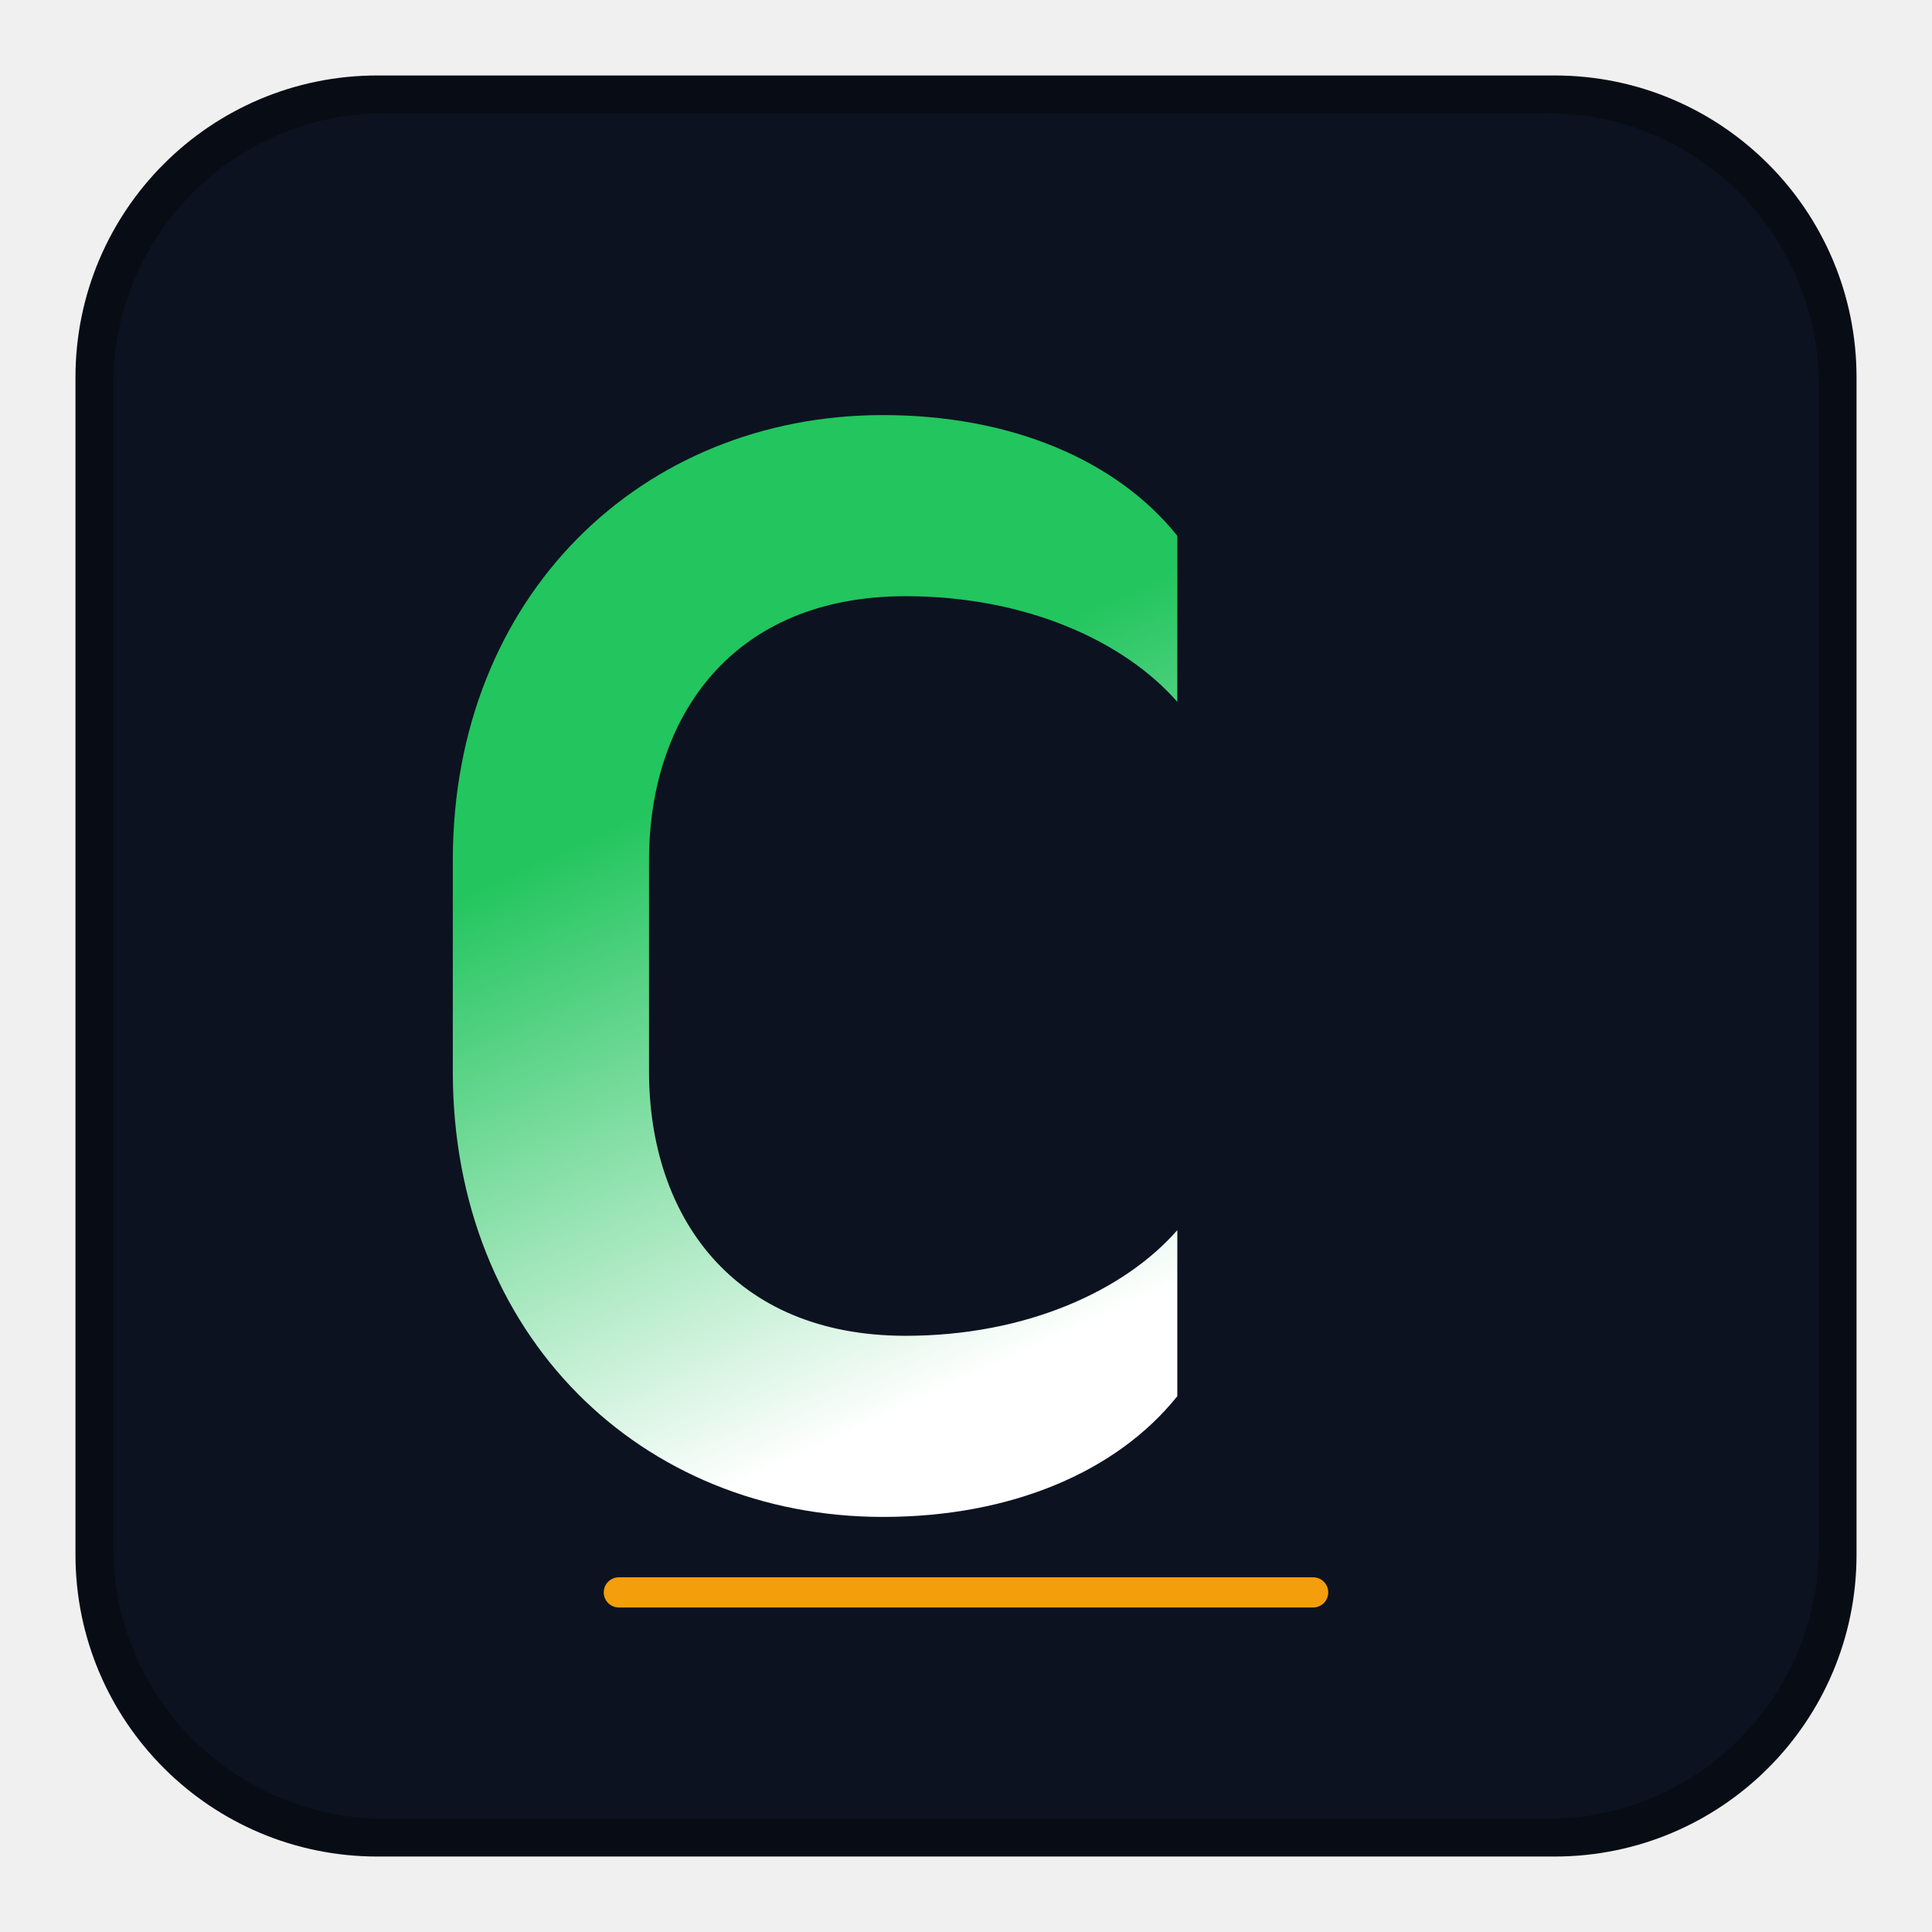
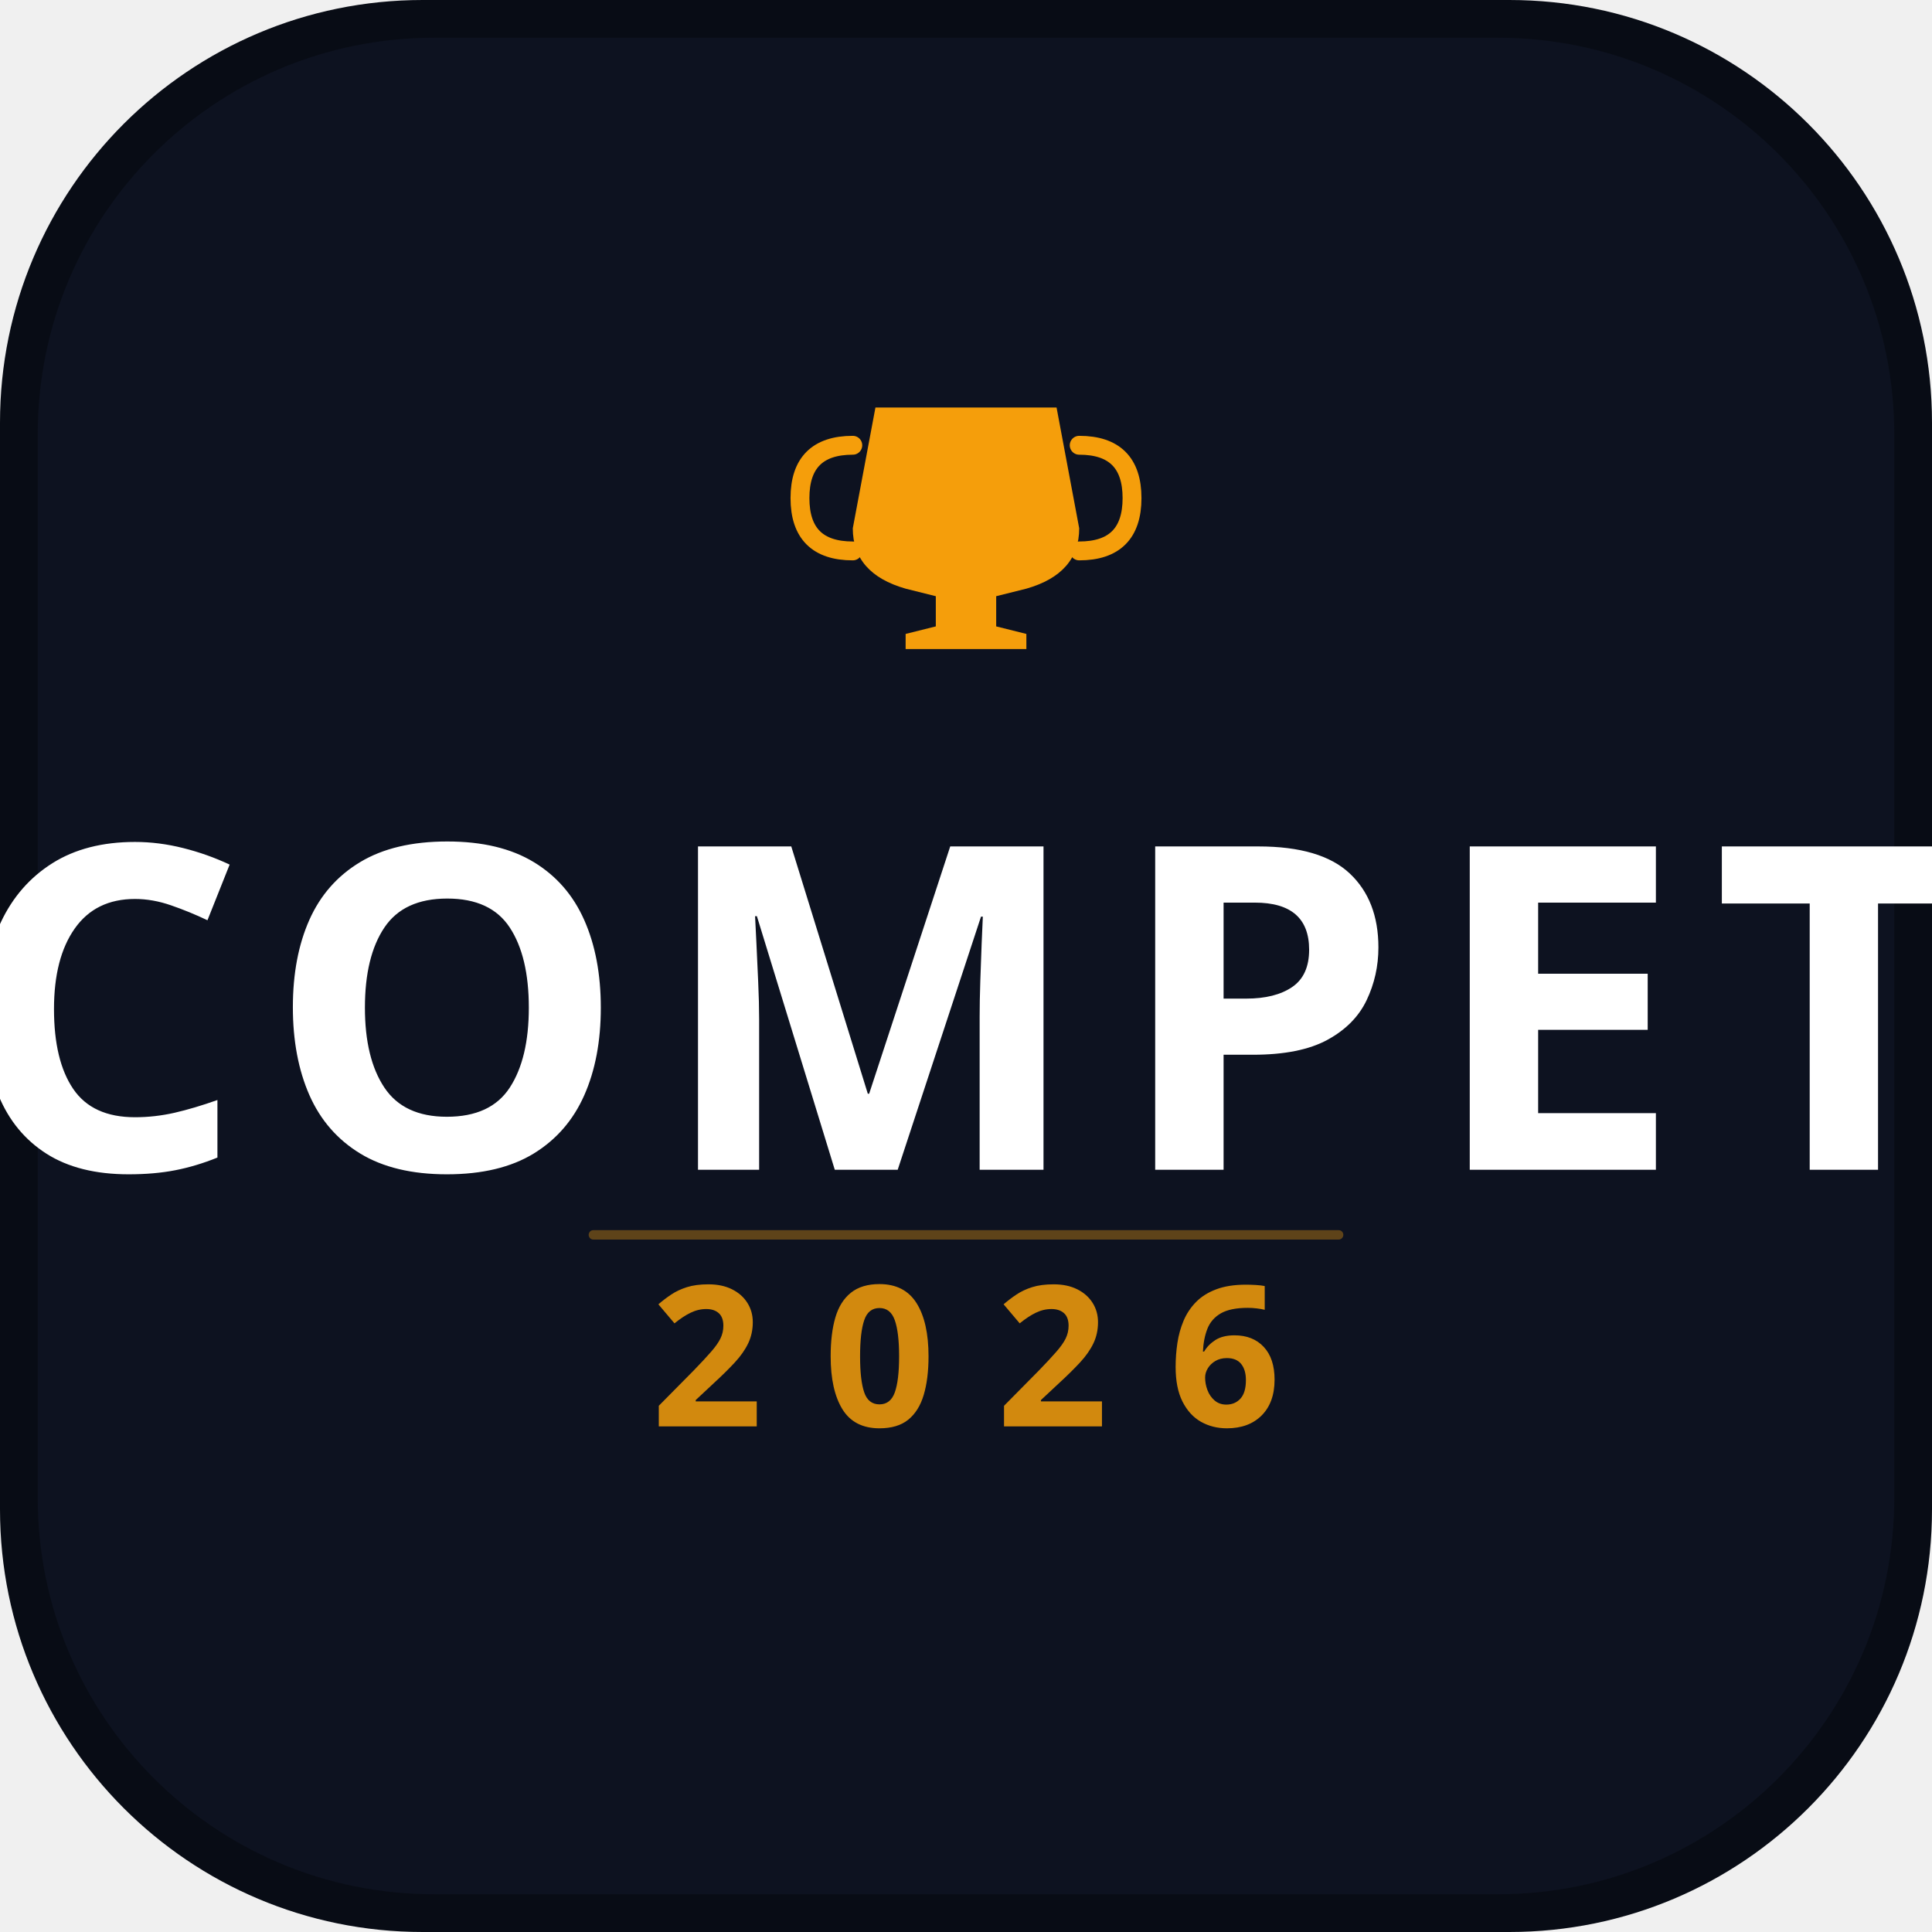
<svg xmlns="http://www.w3.org/2000/svg" viewBox="0 0 512 512" width="512" height="512">
-   <defs>
-     <linearGradient id="cGrad512" x1="0" y1="0" x2="0.3" y2="1">
-       <stop offset="0%" stop-color="#22c55e" />
-       <stop offset="40%" stop-color="#22c55e" />
-       <stop offset="100%" stop-color="#ffffff" />
-     </linearGradient>
-   </defs>
-   <rect x="20" y="20" width="472" height="472" rx="80" ry="80" fill="#080c15" />
-   <rect x="30" y="30" width="452" height="452" rx="72" ry="72" fill="#0d1220" />
-   <path d="     M 312 142     C 296 122, 268 110, 234 110     C 170 110, 120 158, 120 228     L 120 284     C 120 354, 170 402, 234 402     C 268 402, 296 390, 312 370     L 312 326     C 298 342, 272 354, 240 354     C 194 354, 172 322, 172 284     L 172 228     C 172 190, 194 158, 240 158     C 272 158, 298 170, 312 186     Z   " fill="url(#cGrad512)" />
-   <rect x="160" y="418" width="192" height="8" rx="4" fill="#f59e0b" />
+   <rect width="512" height="512" rx="112" fill="#080c15" />
+   <rect x="10" y="10" width="492" height="492" rx="105" fill="#0d1220" />
+   <g transform="translate(256, 148)">
+     <path d="M-24 -40 L-30 -8 Q-30 4 -16 8 L-8 10 L-8 18 L-16 20 L-16 24 L16 24 L16 20 L8 18 L8 10 L16 8 Q30 4 30 -8 L24 -40 Z" fill="#f59e0b" />
+     <path d="M-30 -30 Q-44 -30 -44 -16 Q-44 -2 -30 -2" fill="none" stroke="#f59e0b" stroke-width="5" stroke-linecap="round" />
+     <path d="M30 -30 Q44 -30 44 -16 Q44 -2 30 -2" fill="none" stroke="#f59e0b" stroke-width="5" stroke-linecap="round" />
+   </g>
+   <text x="256" y="310" text-anchor="middle" font-family="'Barlow Condensed','Arial Narrow',Impact,sans-serif" font-weight="700" font-size="120" fill="#ffffff" letter-spacing="8">COMPET</text>
+   <rect x="156" y="326" width="200" height="2.5" rx="1.25" fill="#f59e0b" opacity="0.35" />
+   <text x="256" y="378" text-anchor="middle" font-family="'Barlow Condensed','Arial Narrow',sans-serif" font-weight="600" font-size="52" fill="#f59e0b" letter-spacing="16" opacity="0.85">2026</text>
</svg>
